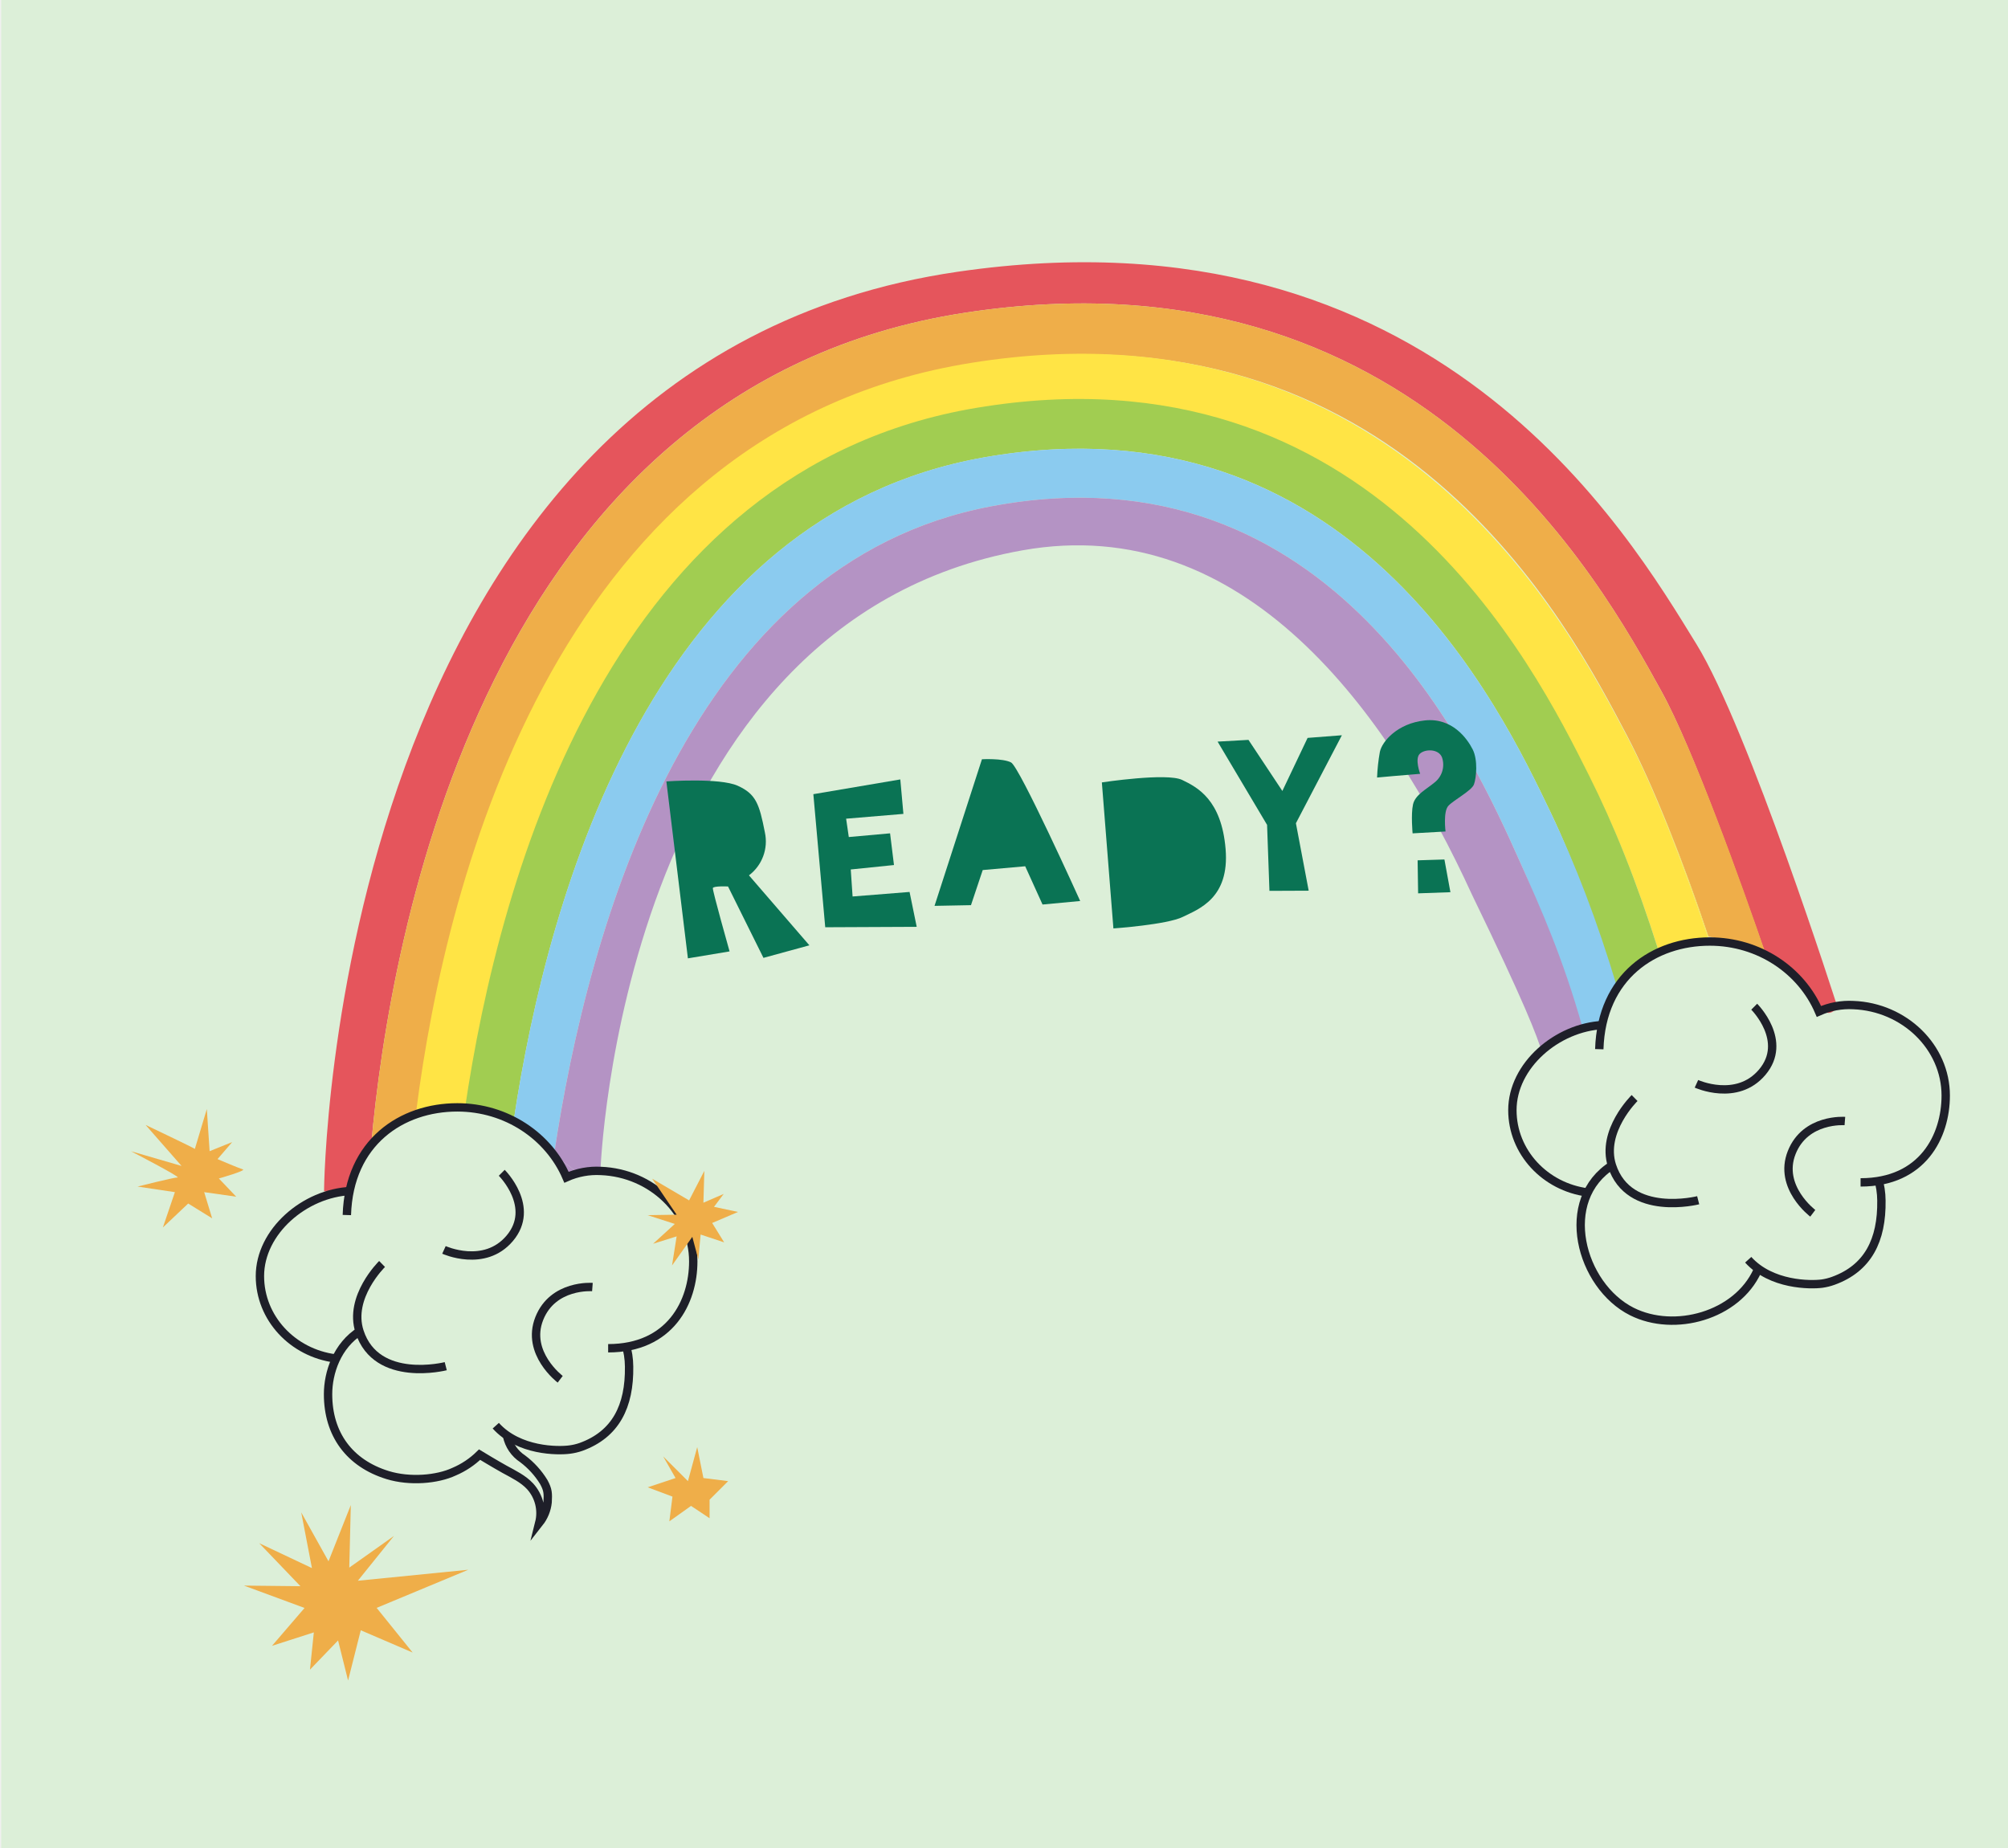
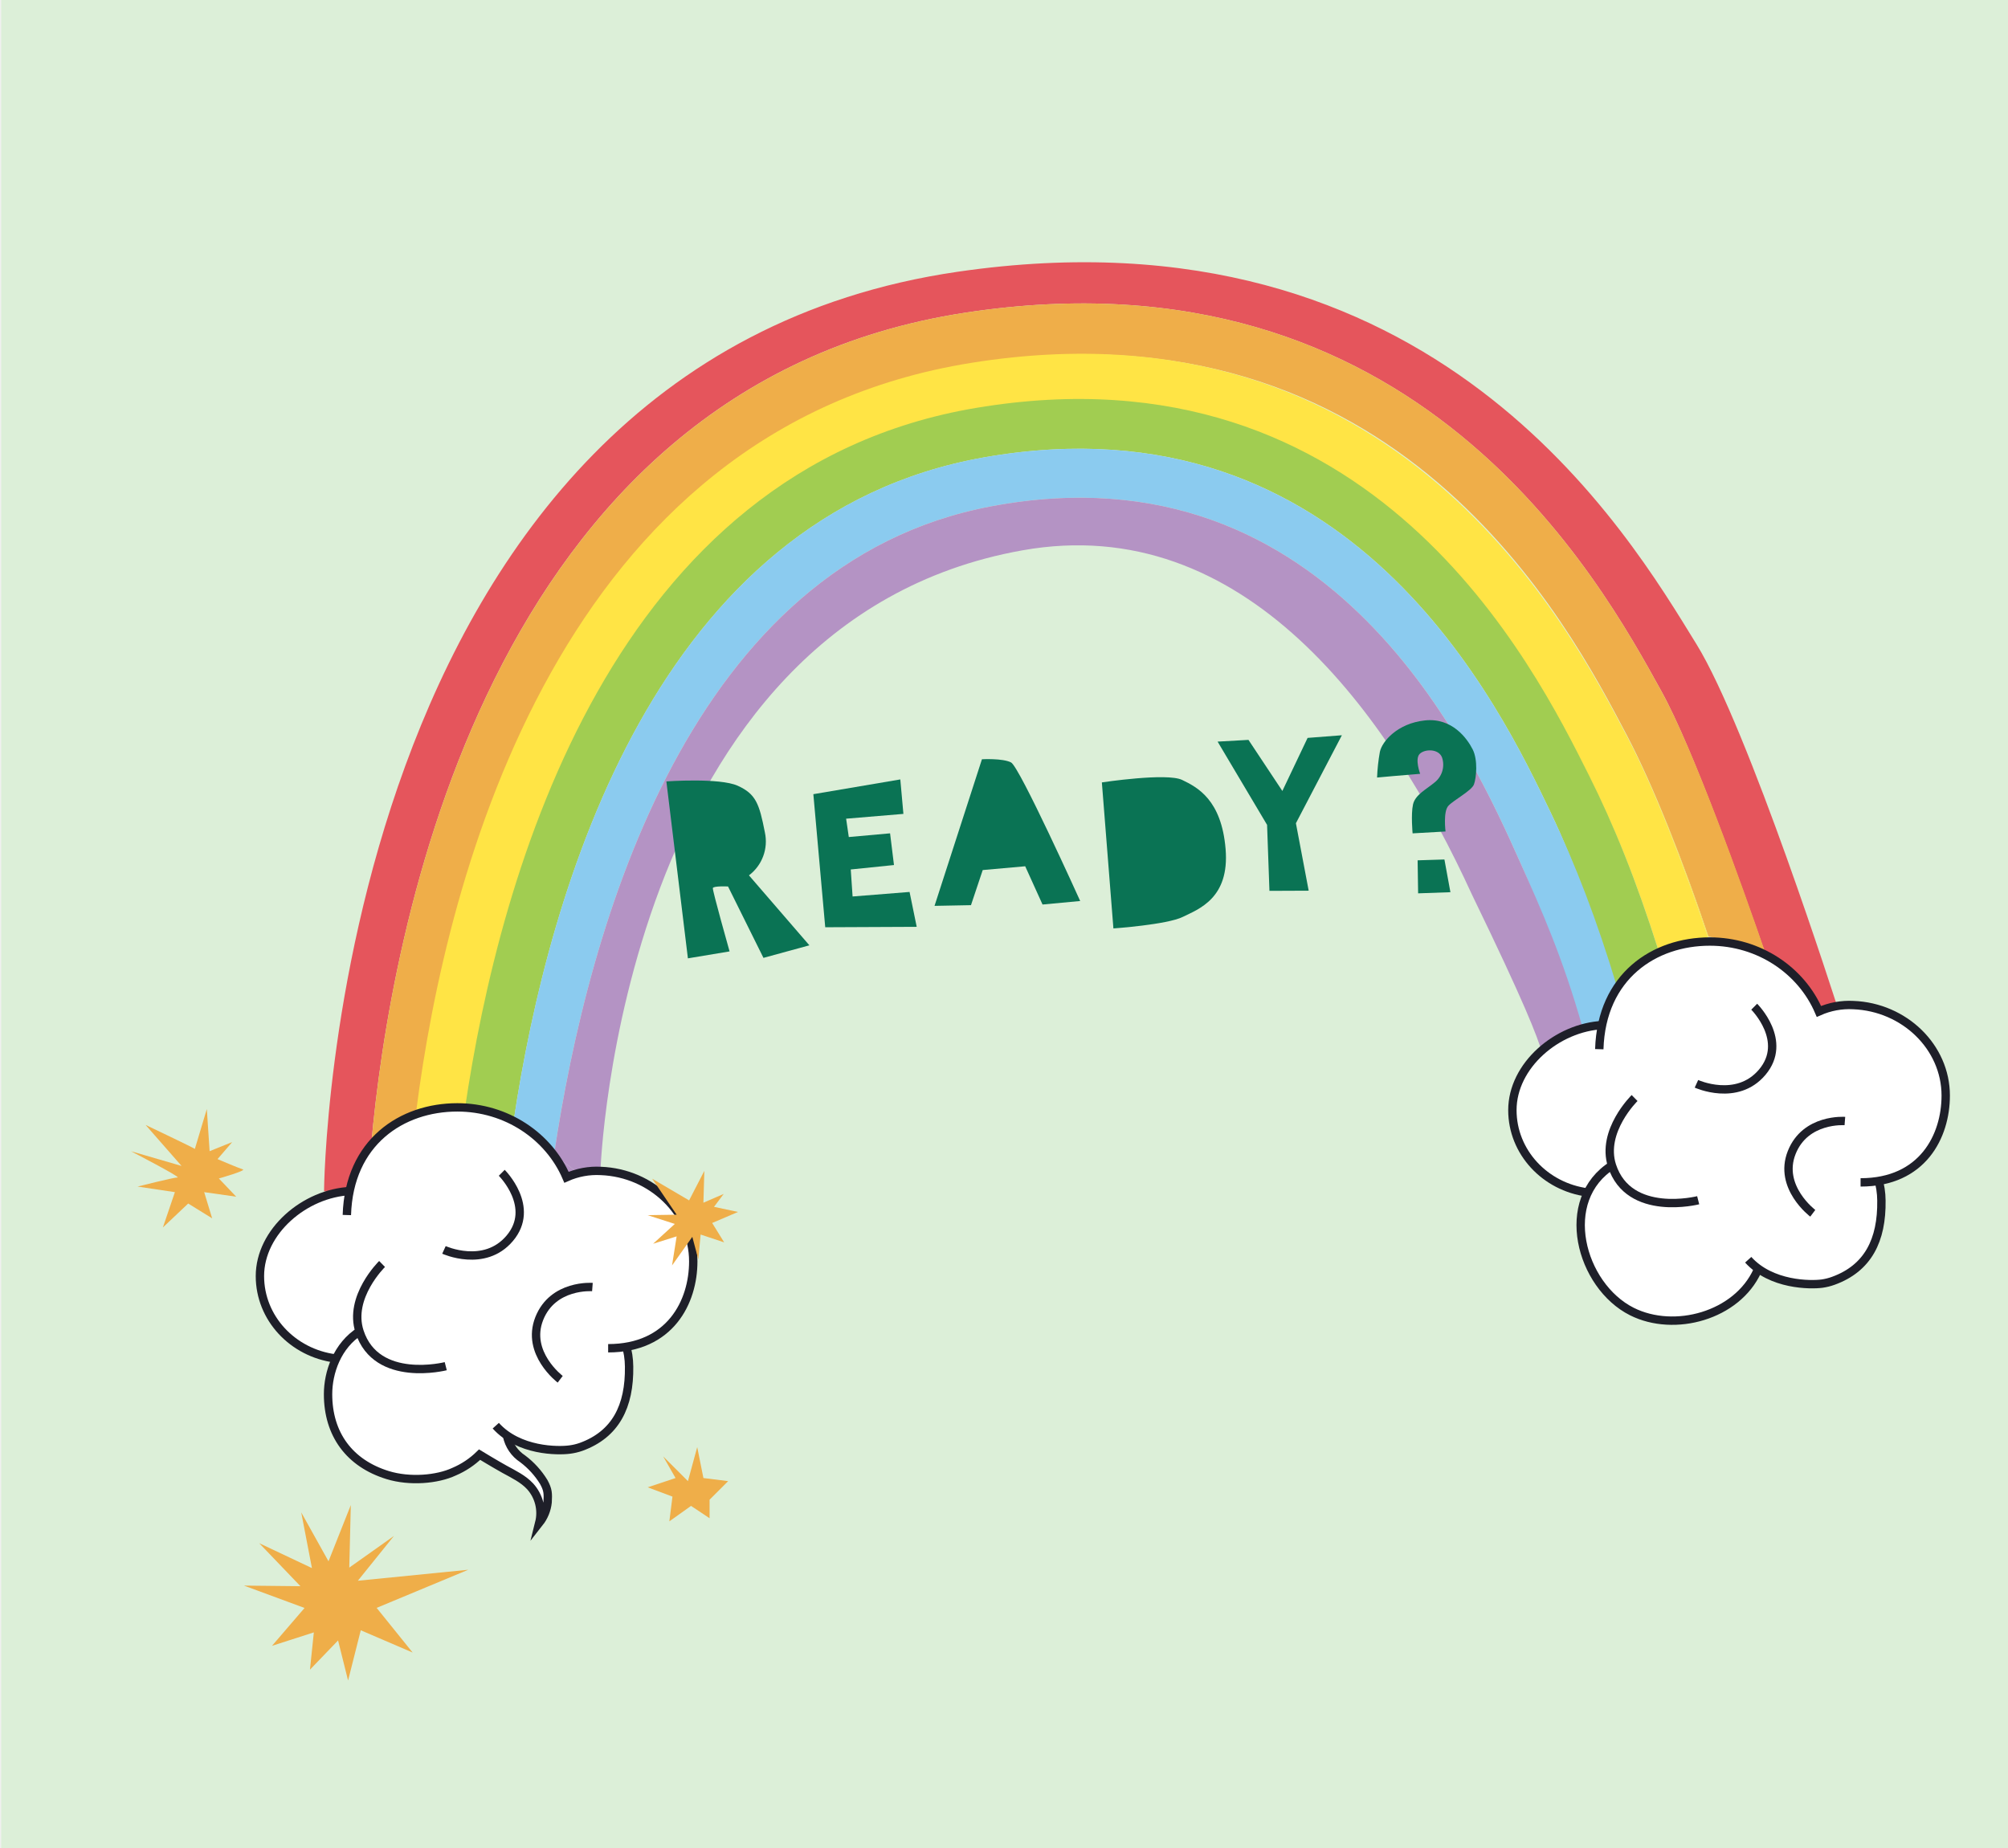
<svg xmlns="http://www.w3.org/2000/svg" width="720" height="662.68" viewBox="0 0 720 662.68">
  <rect x="0.43" y="-93.76" width="719.96" height="960.01" fill="#dcefd8" />
  <path d="M608.25,230.93C583.91,191.48,514.65,72.48,343.4,97.45c-225.26,32.85-227.21,329.7-227.21,329.7l8.09,1.62a31.7,31.7,0,0,0,2.43-8.91c.4-2.84,3.46-6.5,6.4-9.44,6.62-73.88,40.45-272,213.13-298.31,161.84-24.69,227.59,96.12,249.51,135.81,11.48,20.78,29.32,71.08,38,96.25,6.64,2.75,16,11,19.35,17,2.57,4.67,5.74-.06,5.74-.06S627,261.27,608.25,230.93Z" fill="#e5555c" />
  <path d="M346.24,112.11C173.56,138.46,139.73,336.54,133.11,410.42a73.74,73.74,0,0,1,5.74-5.13,37.8,37.8,0,0,1,10.61-4.67C160.34,315.8,201.32,154,348.85,130.34c152.66-24.43,213.77,93.95,234.44,133.21,9.44,17.92,20.48,45.86,29.31,72.34,5.85.72,14.43,5.83,20.43,5.88-8.64-25.17-25.8-73.07-37.28-93.85C573.83,208.23,508.08,87.42,346.24,112.11Z" fill="#efae49" />
  <path d="M583.6,264.46c-20.68-39.25-82.69-158.77-235.35-134.34-147.53,23.6-188.17,183.48-199,268.3,4.15-1.24,8.73-1.23,15.32-1.53.36,0,2.7-.51,3.06-.51C180.15,310.62,220,169.05,350.3,147.18c142.46-23.91,200.33,93.08,219.62,131.5,9,18,16.65,36.61,24.85,62.48l-.3.38,0,.14c.75-.65,17-4,18.42-4.77l0-.11-.22.11C603.85,310.43,593.05,282.41,583.6,264.46Z" fill="#ffe445" />
  <path d="M612.38,336l.22-.11c-8.83-26.48-19.87-54.42-29.31-72.34C592.74,281.5,603.55,309.51,612.38,336Z" fill="#ffe445" />
  <path d="M588.09,345.72c.18-.17,5.84-3.44,6.68-4.56-8.2-25.86-16.15-45.46-25.15-63.39C550.33,239.34,492.45,122.36,350,146.27,219.7,168.14,179.22,312.22,166.65,398a39,39,0,0,1,17.55,3.81C196.81,318.12,235.32,184.72,352.91,164c131.78-23.17,185.31,90.21,203.16,127.45,8.9,18.59,15.87,39.43,23.22,63.94" fill="#a1cd51" />
  <path d="M579.9,354.22c-7.37-24.55-15-44.25-23.83-62.73C538.22,254.25,484.69,140.87,352.91,164,235.32,184.72,196.81,318.12,184.2,401.79a56.79,56.79,0,0,1,10.69,6.62c1.21.94,2.44,3.45,3.71,6,12.48-83.88,49.13-212.56,156.76-232.84,123-23.17,173,90.21,189.63,127.45,7.7,17.22,14,34.57,22.16,59.16-.27.37.76.42,1.21.38l4.32-.3a2.35,2.35,0,0,0,1.46-.43,2.44,2.44,0,0,0,.55-1l4.81-13.27" fill="#8bcbef" />
  <path d="M561.34,394.94a.65.65,0,0,1,0-.13c0,.13-.07.27-.11.4A1.46,1.46,0,0,1,561.34,394.94Z" fill="#b493c4" />
  <path d="M205.89,419.57a56.53,56.53,0,0,0-7.21-5c1.65,3.32,3.35,6.62,5.12,6.46l3.1-.28A5.37,5.37,0,0,0,205.89,419.57Z" fill="#b493c4" />
  <path d="M198.58,414.51l.1.06-.08-.16Z" fill="#b493c4" />
  <path d="M567.45,368.49c-7.1-25.11-14.74-42.21-22.46-59.47-16.66-37.24-66.63-150.62-189.63-127.45-107.63,20.28-144.28,149-156.76,232.84l.08.16a56.53,56.53,0,0,1,7.21,5,5.37,5.37,0,0,1,1,1.18c5.92-.55,8.41-.83,8.41-.83S222,223.13,366.59,197.35c79.59-14.2,131.36,58.28,161.22,123.49,19,39.15,23.36,50.73,25.07,56.45.63-2.42,3.14-3.73,4.25-4.25l3.64-2.12" fill="#b493c4" />
+   <path d="M125.34,426.84c1.53-13.32,12.24-24.64,25.06-28.56s27.16-1,38.51,6.13c6.38,4,12.29,9.93,13.22,17.4A34,34,0,0,1,247,463a24.74,24.74,0,0,1-5.08,9.64c-4.5,5.05-11.23,7.37-17.65,9.48a55.6,55.6,0,0,1,.45,16.69c-.53,4.2-1.61,8.48-4.2,11.83a20.77,20.77,0,0,1-8,5.95,32.83,32.83,0,0,1-29.34-1.49c0,7,9,10.27,12,16.56,1.88,3.86,1.3,8.48,0,12.57-.87-5.58-4.39-10.48-8.71-14.12s-9.42-6.21-14.48-8.73c-9.24,7.07-21.6,10.81-32.78,7.6a29.75,29.75,0,0,1-18.3-42.09,34.58,34.58,0,0,1-20.29-10,27.59,27.59,0,0,1-7.71-21c.69-7.85,5.19-15.06,11.24-20.1s13.55-8.12,21.19-10" fill="#fff" />
+   <path d="M574.61,366.6c.25-9.07,7.31-16.44,14.63-21.78a38.27,38.27,0,0,1,12.17-6.42c4.75-1.29,9.78-1.08,14.66-.45,7.49,1,15,3,21.43,6.85s11.92,9.8,14.26,17a36.61,36.61,0,0,1,33.64,6.08c9.21,7.49,14.06,20.16,11.73,31.8s-12,21.62-23.6,23.91c.88,6.57,1,13.35-.86,19.7s-6,12.23-12,15.08c-9.77,4.67-21.27.38-31.22-3.9-.36,3.24-2.3,6.1-4.53,8.49-10.64,11.38-29.61,13.77-42.74,5.39s-18.94-26.6-13.1-41c-8-.6-15.12-5.51-20.33-11.6a28.47,28.47,0,0,1-5.11-8.12,24.07,24.07,0,0,1-1.44-10A29.89,29.89,0,0,1,553.53,376c6.12-4.75,13.79-6.88,21.25-8.92" fill="#fff" />
+   <path d="M137,453.26s-12.13,11.85-8.08,24.25c6.1,18.73,30.91,12.4,30.91,12.4" fill="none" stroke="#1e1f29" stroke-miterlimit="10" stroke-width="3" />
+   <path d="M179.91,420.56s12.36,12.28,2.85,23.51c-9.1,10.75-23.57,4.14-23.57,4.14" fill="none" stroke="#1e1f29" stroke-miterlimit="10" stroke-width="3" />
+   <path d="M212.42,461.53s-14.15-1.1-19.06,11.3,7.51,21.77,7.51,21.77" fill="none" stroke="#1e1f29" stroke-miterlimit="10" stroke-width="3" />
  <path d="M125.76,427.09c-16.55.76-32.56,14.54-32.56,30.51,0,15.07,11.72,27.52,27,29.53" fill="none" stroke="#1e1f29" stroke-miterlimit="10" stroke-width="3" />
  <path d="M218.06,483.48c22.28,0,30.52-16.63,30.52-31.14,0-17.43-14.86-31.73-33.12-32.44a26.62,26.62,0,0,0-12.33,2.27c-6.31-14.7-21.46-25.07-39.15-25.07-19.88,0-38.82,12.4-39.61,38.61" fill="none" stroke="#1e1f29" stroke-miterlimit="10" stroke-width="3" />
  <path d="M177.77,511.25c8.24,9.16,22.31,9.13,26.49,8.56a20.09,20.09,0,0,0,4.05-.95c12.44-4.5,17.47-14.57,17.26-28.81a28,28,0,0,0-1.27-8.17" fill="none" stroke="#1e1f29" stroke-miterlimit="10" stroke-width="3" />
-   <path d="M137,453.26s-12.13,11.85-8.08,24.25c6.1,18.73,30.91,12.4,30.91,12.4" fill="none" stroke="#1e1f29" stroke-miterlimit="10" stroke-width="3" />
-   <path d="M179.91,420.56s12.36,12.28,2.85,23.51c-9.1,10.75-23.57,4.14-23.57,4.14" fill="none" stroke="#1e1f29" stroke-miterlimit="10" stroke-width="3" />
-   <path d="M212.42,461.53s-14.15-1.1-19.06,11.3,7.51,21.77,7.51,21.77" fill="none" stroke="#1e1f29" stroke-miterlimit="10" stroke-width="3" />
  <path d="M129.22,477.24c-8.37,5.23-11.59,15-11.59,22.72,0,14.35,7.65,24.77,21.37,29,7.94,2.44,17.79,1.59,23.81-1.22a29.76,29.76,0,0,0,9.16-6.11s5.68,3.45,8.92,5.24,6.69,3.41,9.2,6.13a14.3,14.3,0,0,1,3.27,13.08,14.37,14.37,0,0,0,3-7.36c.16-3.19.17-4.42-1.39-7.28a30,30,0,0,0-7.56-8.31,12.93,12.93,0,0,1-5.61-8.24" fill="none" stroke="#1e1f29" stroke-miterlimit="10" stroke-width="3" />
  <path d="M574.85,367.57c-16.55.77-32.56,14.54-32.56,30.52,0,15.07,11.72,27.52,26.94,29.52" fill="none" stroke="#1e1f29" stroke-miterlimit="10" stroke-width="3" />
  <path d="M667.14,424c22.29,0,30.53-16.62,30.53-31.13,0-17.44-14.86-31.74-33.12-32.45a26.76,26.76,0,0,0-12.34,2.28c-6.31-14.71-21.45-25.07-39.14-25.07-19.88,0-38.82,12.39-39.62,38.61" fill="none" stroke="#1e1f29" stroke-miterlimit="10" stroke-width="3" />
  <path d="M626.85,451.74c8.24,9.15,22.32,9.12,26.49,8.56a19.91,19.91,0,0,0,4-1c12.45-4.5,17.48-14.56,17.27-28.81a28.19,28.19,0,0,0-1.27-8.16" fill="none" stroke="#1e1f29" stroke-miterlimit="10" stroke-width="3" />
  <path d="M586.11,393.75S574,405.6,578,418c6.11,18.72,30.91,12.4,30.91,12.4" fill="none" stroke="#1e1f29" stroke-miterlimit="10" stroke-width="3" />
  <path d="M629,361s12.36,12.28,2.86,23.51c-9.1,10.75-23.57,4.14-23.57,4.14" fill="none" stroke="#1e1f29" stroke-miterlimit="10" stroke-width="3" />
  <path d="M661.51,402s-14.16-1.1-19.07,11.3S650,435.08,650,435.08" fill="none" stroke="#1e1f29" stroke-miterlimit="10" stroke-width="3" />
  <path d="M578.31,417.72c-19.95,12.47-11.64,43.31,6.82,52.59,15.3,7.68,37.67,1.47,45-14.6" fill="none" stroke="#1e1f29" stroke-miterlimit="10" stroke-width="3" />
  <polygon points="247.09 430.46 252.55 419.87 252.22 431.29 259.49 428.14 256.02 432.77 264.62 434.6 255.36 438.56 259.66 445.51 251.22 442.7 250.4 451.63 248.24 443.53 240.97 453.79 242.62 443.36 234.18 446.01 241.96 438.9 232.2 435.75 242.62 435.59 233.85 422.68 247.09 430.46" fill="#efae49" />
  <polygon points="135.05 576.58 147.96 592.6 129.36 584.61 124.81 602.63 121.22 588.26 111.14 598.74 112.53 585.37 97.53 590.19 109.2 576.61 87.48 568.59 107.73 568.81 92.94 553.38 111.85 562.31 108.01 542.33 117.79 559.88 125.79 539.72 125.24 562.14 141.25 550.79 128.31 566.85 167.9 562.91 135.05 576.58" fill="#efae49" />
  <path d="M69.87,412l4.29-14.3,1,15.11,8.11-3.27L78,415.65s7.64,3.27,9.07,3.68-8.59,3.27-8.59,3.27l6.21,6.53L73.21,427.5l2.86,9.39-8.59-5.31-9.07,8.58,4.3-12.66-13.37-2s12.89-3.27,14.32-3.27-16.7-9.4-16.7-9.4L65.1,418.1,52.21,403.4S69.39,411.57,69.87,412Z" fill="#efae49" />
  <polygon points="246.67 531.13 250 518.93 252.22 530.02 261.09 531.13 254.43 537.79 254.43 544.44 247.78 540.01 240.01 545.55 241.12 536.68 232.25 533.35 242.23 530.02 237.79 522.26 246.67 531.13" fill="#efae49" />
  <path d="M238.94,280.21l7.72,63.45,14.94-2.49s-6.18-21.86-6-22.7,5.45-.58,5.45-.58l12.7,25.6,16.47-4.5L268.55,313.9a15.22,15.22,0,0,0,5.71-15.4c-2-10.31-3.26-13.8-9.73-16.73S238.94,280.21,238.94,280.21Z" fill="#0a7354" />
  <polygon points="291.64 284.79 295.9 332.51 328.7 332.36 326.14 319.85 305.71 321.48 305.05 311.79 320.55 310.2 319.15 298.83 304.35 300.16 303.39 293.58 323.93 291.86 322.82 279.5 291.64 284.79" fill="#0a7354" />
  <path d="M352.09,272.27l-17,52.57,13.07-.25L352.37,312l15.23-1.36,6.22,13.72,13.5-1.26s-21.74-48.15-24.8-49.7S352.09,272.27,352.09,272.27Z" fill="#0a7354" />
  <path d="M395.09,280.57l4.14,52.36s19.22-1.34,24.87-4.13,16.83-6.64,15.36-24.33-10.09-22.14-15.59-24.79S395.09,280.57,395.09,280.57Z" fill="#0a7354" />
  <polygon points="436.59 265.94 454.33 295.8 455.18 319.46 469.25 319.4 464.67 295.21 481.15 263.66 468.86 264.61 459.81 283.64 447.66 265.32 436.59 265.94" fill="#0a7354" />
  <path d="M499.89,278.27l9.33-.78s-2-5.32-.16-7.15,6.81-1.87,8,1.27a8.09,8.09,0,0,1-2.7,9c-2.83,2.39-6.91,4.35-7.7,7.85s-.15,10.38-.15,10.38l11.81-.67s-.9-7.11,1-9.19,8.34-5.41,9.19-7.69,1.48-8.72-.46-12.56-7.32-11.44-17.14-10.39-15.37,7.54-16.14,11.29a66.73,66.73,0,0,0-1,9.19Z" fill="#0a7354" />
  <polygon points="508.31 308.51 508.49 320.35 520.07 319.94 517.92 308.21 508.31 308.51" fill="#0a7354" />
</svg>
